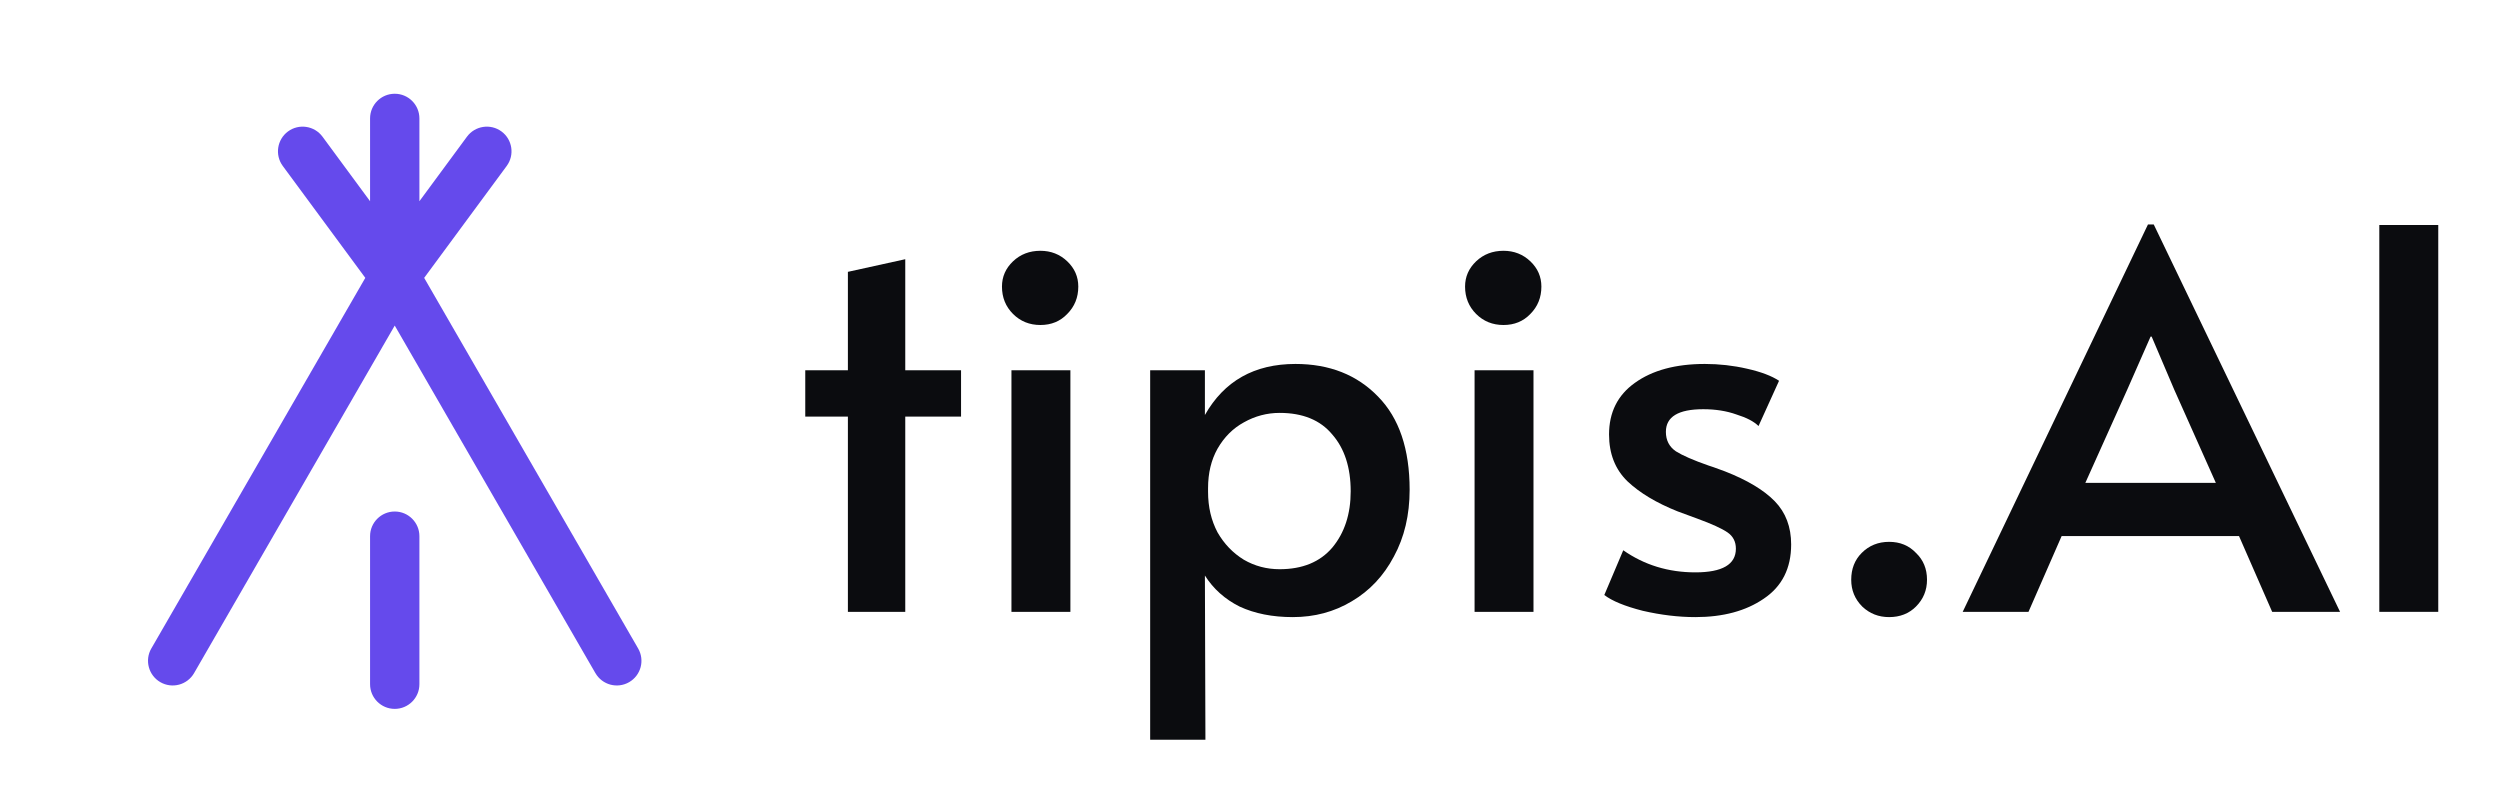
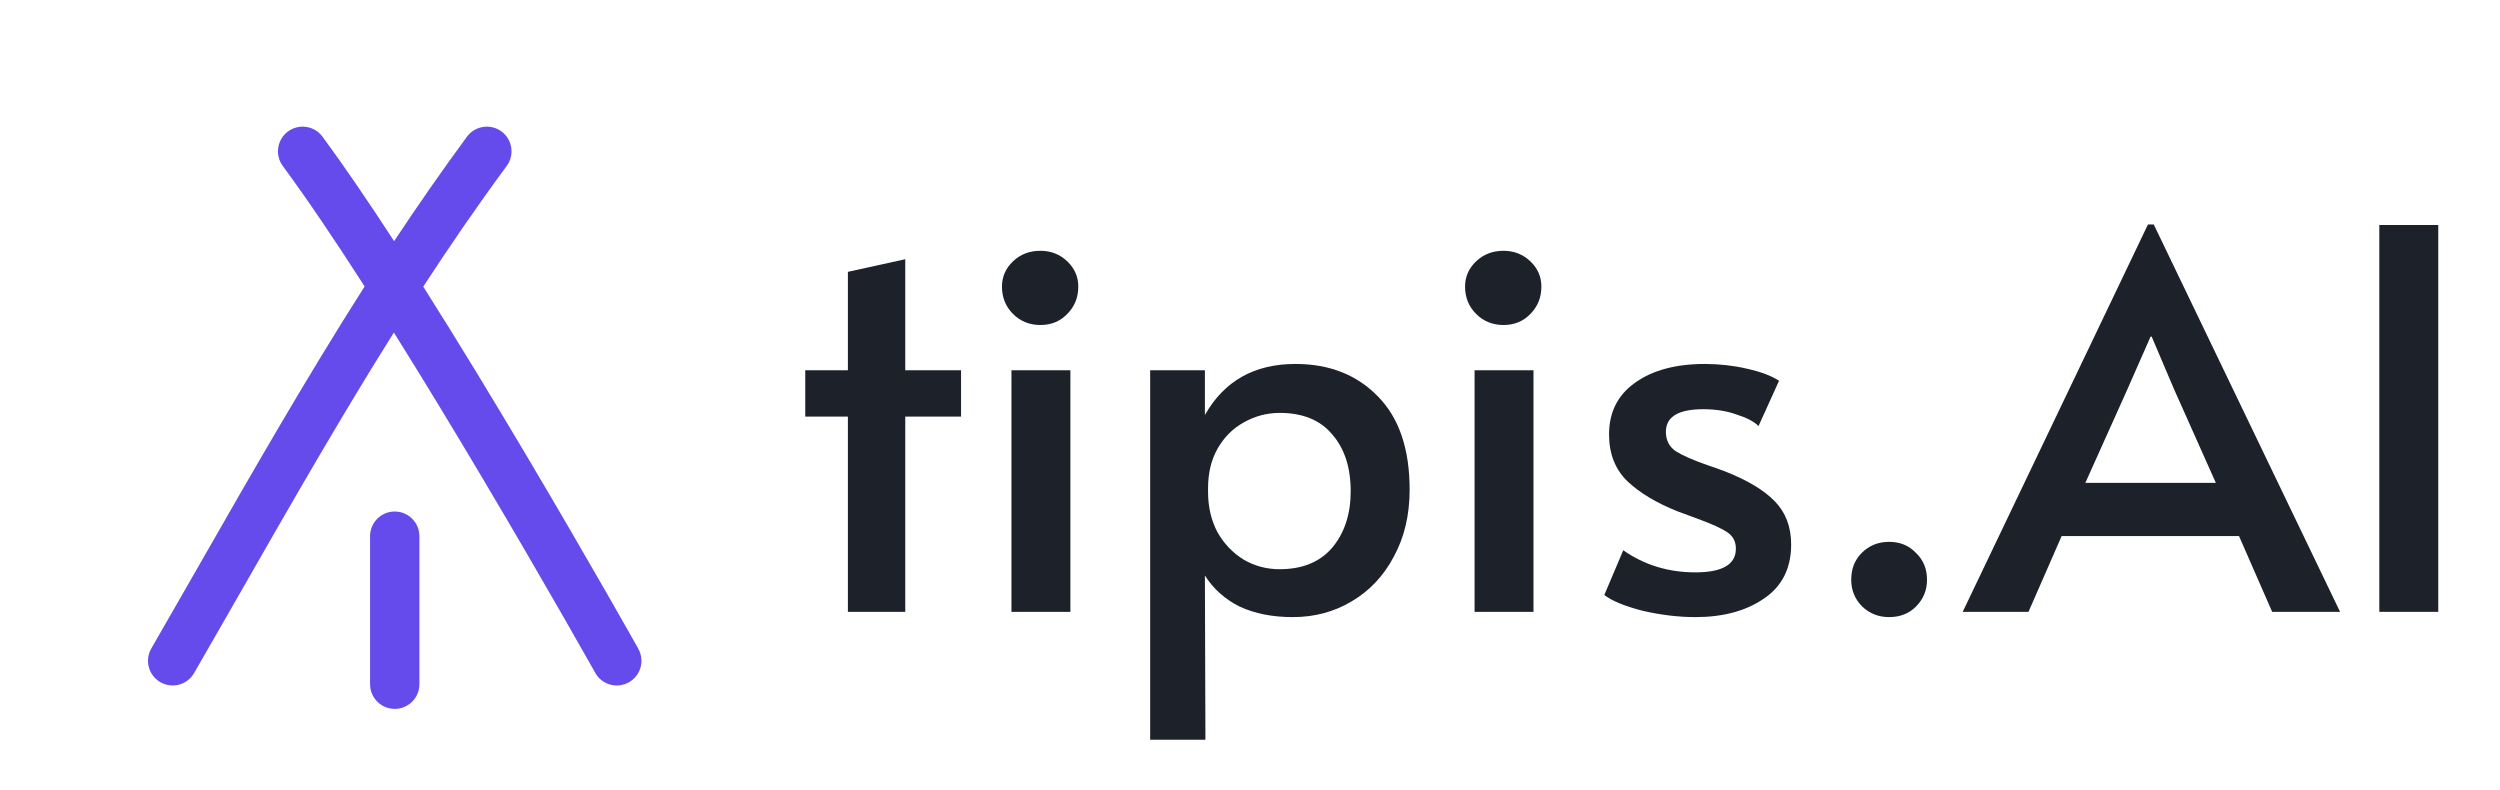
<svg xmlns="http://www.w3.org/2000/svg" width="76" height="24" viewBox="0 0 76 24" fill="none">
-   <path fill-rule="evenodd" clip-rule="evenodd" d="M12.75 3.6C12.75 3.186 12.414 2.85 12 2.85C11.586 2.85 11.25 3.186 11.25 3.6V6.117L9.804 4.155C9.558 3.822 9.088 3.751 8.755 3.996C8.422 4.242 8.351 4.712 8.596 5.045L11.105 8.447L11.105 8.448L11.097 8.462L11.089 8.476L11.08 8.49L11.072 8.504L11.064 8.519L11.055 8.534L11.046 8.549L11.038 8.564L11.029 8.579L11.02 8.595L11.011 8.611L11.001 8.627L10.992 8.643L10.982 8.659L10.973 8.676L10.963 8.693L10.954 8.71L10.944 8.727L10.934 8.744L10.924 8.762L10.913 8.779L10.903 8.797L10.893 8.815L10.882 8.833L10.871 8.852L10.861 8.87L10.85 8.889L10.839 8.908L10.828 8.927L10.817 8.947L10.806 8.966L10.794 8.986L10.783 9.005L10.771 9.025L10.76 9.045L10.748 9.066L10.736 9.086L10.724 9.107L10.712 9.128L10.7 9.149L10.688 9.17L10.676 9.191L10.663 9.212L10.651 9.234L10.638 9.256L10.626 9.278L10.613 9.3L10.6 9.322L10.587 9.344L10.574 9.367L10.561 9.39L10.548 9.412L10.534 9.435L10.521 9.459L10.508 9.482L10.494 9.505L10.48 9.529L10.467 9.553L10.453 9.576L10.439 9.6L10.425 9.625L10.411 9.649L10.397 9.673L10.383 9.698L10.369 9.723L10.354 9.747L10.34 9.772L10.325 9.797L10.311 9.823L10.296 9.848L10.281 9.874L10.267 9.899L10.252 9.925L10.237 9.951L10.222 9.977L10.207 10.003L10.191 10.029L10.176 10.056L10.161 10.082L10.146 10.109L10.13 10.136L10.115 10.163L10.099 10.19L10.083 10.217L10.068 10.244L10.052 10.271L10.036 10.299L10.02 10.326L10.004 10.354L9.988 10.382L9.972 10.41L9.956 10.438L9.939 10.466L9.923 10.494L9.907 10.523L9.89 10.551L9.874 10.58L9.857 10.608L9.841 10.637L9.824 10.666L9.807 10.695L9.79 10.724L9.774 10.753L9.757 10.783L9.74 10.812L9.723 10.841L9.706 10.871L9.689 10.901L9.671 10.93L9.654 10.96L9.637 10.99L9.62 11.02L9.602 11.05L9.585 11.081L9.567 11.111L9.55 11.141L9.532 11.172L9.514 11.202L9.497 11.233L9.479 11.264L9.461 11.294L9.443 11.325L9.426 11.356L9.408 11.387L9.39 11.418L9.372 11.449L9.354 11.481L9.336 11.512L9.317 11.543L9.299 11.575L9.281 11.606L9.263 11.638L9.245 11.67L9.226 11.701L9.208 11.733L9.189 11.765L9.171 11.797L9.152 11.829L9.134 11.861L9.115 11.893L9.097 11.925L9.078 11.958L9.06 11.99L9.041 12.022L9.022 12.055L9.003 12.087L8.985 12.12L8.966 12.152L8.947 12.185L8.928 12.218L8.909 12.25L8.89 12.283L8.871 12.316L8.852 12.349L8.833 12.382L8.814 12.415L8.795 12.448L8.776 12.481L8.757 12.514L8.738 12.547L8.719 12.58L8.7 12.614L8.68 12.647L8.661 12.68L8.642 12.713L8.623 12.747L8.603 12.78L8.584 12.814L8.565 12.847L8.545 12.881L8.526 12.914L8.507 12.948L8.487 12.981L8.468 13.015L8.448 13.049L8.429 13.082L8.41 13.116L8.39 13.15L8.371 13.183L8.351 13.217L8.332 13.251L8.312 13.285L8.293 13.318L8.273 13.352L8.254 13.386L8.234 13.42L8.214 13.454L8.195 13.488L8.175 13.521L8.156 13.555L8.136 13.589L8.117 13.623L8.097 13.657L8.077 13.691L8.058 13.725L8.038 13.759L8.019 13.793L7.999 13.827L7.979 13.861L7.96 13.895L7.94 13.929L7.921 13.963L7.901 13.997L7.881 14.031L7.862 14.065L7.842 14.098L7.823 14.132L7.803 14.166L7.784 14.2L7.764 14.234L7.744 14.268L7.725 14.302L7.705 14.336L7.686 14.37L7.666 14.403L7.647 14.437L7.627 14.471L7.608 14.505L7.588 14.539L7.569 14.572L7.549 14.606L7.53 14.64L7.51 14.673L7.491 14.707L7.471 14.741L7.452 14.774L7.433 14.808L7.413 14.841L7.394 14.875L7.375 14.908L7.355 14.942L7.336 14.975L7.317 15.009L7.298 15.042L7.278 15.075L7.259 15.108L7.24 15.142L7.221 15.175L7.202 15.208L7.182 15.241L7.163 15.274L7.144 15.307L7.125 15.34L7.106 15.373L7.087 15.406L7.068 15.439L7.049 15.472L7.03 15.505L7.011 15.537L6.993 15.57L6.974 15.603L6.955 15.635L6.936 15.668L6.917 15.7L6.899 15.733L6.88 15.765L6.861 15.797L6.843 15.829L6.824 15.862L6.806 15.894L6.787 15.926L6.769 15.958L6.75 15.99L6.732 16.021L6.714 16.053L6.695 16.085L6.677 16.117L6.659 16.148L6.641 16.18L6.622 16.211L6.604 16.243L6.586 16.274L6.568 16.305L6.55 16.336L6.532 16.367L6.514 16.398L6.497 16.429L6.479 16.46L6.461 16.491L6.443 16.521L6.426 16.552L6.408 16.583L6.39 16.613L6.373 16.643L6.356 16.674L6.338 16.704L6.321 16.734L6.303 16.764L6.286 16.794L6.269 16.823L6.252 16.853L6.235 16.883L6.218 16.912L6.201 16.942L6.184 16.971L6.167 17L6.15 17.029L6.133 17.058L6.117 17.087L6.1 17.116L6.083 17.145L6.067 17.174L6.05 17.202L6.034 17.231L6.018 17.259L6.001 17.287L5.985 17.315L5.969 17.343L5.953 17.371L5.937 17.399L5.921 17.427L5.905 17.454L5.889 17.482L5.873 17.509L5.858 17.536L5.842 17.563L5.826 17.59L5.811 17.617L5.795 17.644L5.78 17.67L5.765 17.697L5.75 17.723L5.734 17.749L5.719 17.775L5.704 17.801L5.689 17.827L5.675 17.853L5.66 17.878L5.645 17.904L5.631 17.929L5.616 17.954L5.602 17.98L5.587 18.004L5.573 18.029L5.559 18.054L5.544 18.078L5.53 18.103L5.516 18.127L5.503 18.151L5.489 18.175L5.475 18.199L5.461 18.222L5.448 18.246L5.434 18.269L5.421 18.293L5.408 18.316L5.394 18.338L5.381 18.361L5.368 18.384L5.355 18.406L5.342 18.429L5.329 18.451L5.317 18.473L5.304 18.495L5.292 18.516L5.279 18.538L5.267 18.559L5.255 18.58L5.242 18.602L5.23 18.622L5.218 18.643L5.207 18.664L5.195 18.684L5.183 18.704L5.171 18.724L5.16 18.744L5.149 18.764L5.137 18.784L5.126 18.803L5.115 18.822L5.104 18.841L5.093 18.86L5.082 18.879L5.072 18.897L5.061 18.916L5.051 18.934L5.04 18.952L5.03 18.969L5.02 18.987L5.01 19.004L5 19.022L4.99 19.039L4.98 19.055L4.971 19.072L4.961 19.089L4.952 19.105L4.942 19.121L4.933 19.137L4.924 19.153L4.915 19.168L4.906 19.184L4.898 19.199L4.889 19.214L4.88 19.229L4.872 19.243L4.864 19.257L4.856 19.272L4.848 19.285L4.84 19.299L4.832 19.313L4.824 19.326L4.816 19.339L4.809 19.352L4.802 19.365L4.794 19.378L4.787 19.39L4.78 19.402L4.773 19.414L4.767 19.425L4.76 19.437L4.754 19.448L4.747 19.459L4.741 19.47L4.735 19.481L4.729 19.491L4.723 19.501L4.717 19.511L4.712 19.521L4.706 19.53L4.701 19.54L4.696 19.549L4.691 19.557L4.686 19.566L4.681 19.574L4.676 19.582L4.671 19.59L4.667 19.598L4.663 19.605L4.659 19.613L4.655 19.62L4.651 19.627L4.647 19.633L4.643 19.639L4.64 19.645L4.636 19.651L4.633 19.657L4.63 19.662L4.627 19.667L4.624 19.672L4.622 19.676L4.619 19.681L4.617 19.685L4.615 19.689L4.613 19.692L4.611 19.696L4.609 19.699L4.607 19.702L4.606 19.704L4.604 19.706L4.603 19.709L4.602 19.71L4.601 19.712L4.6 19.713C4.393 20.072 4.516 20.531 4.875 20.738C5.234 20.945 5.692 20.822 5.9 20.463L5.9 20.462L5.901 20.46L5.902 20.459L5.903 20.456L5.905 20.454L5.906 20.452L5.908 20.449L5.91 20.446L5.912 20.442L5.914 20.439L5.916 20.435L5.918 20.431L5.921 20.426L5.923 20.422L5.926 20.417L5.929 20.412L5.932 20.407L5.935 20.401L5.939 20.395L5.942 20.389L5.946 20.383L5.95 20.377L5.954 20.37L5.958 20.363L5.962 20.355L5.966 20.348L5.971 20.34L5.975 20.332L5.98 20.324L5.985 20.316L5.99 20.307L5.995 20.299L6 20.29L6.005 20.28L6.011 20.271L6.016 20.261L6.022 20.251L6.028 20.241L6.034 20.231L6.04 20.22L6.046 20.209L6.053 20.198L6.059 20.187L6.066 20.175L6.072 20.164L6.079 20.152L6.086 20.14L6.093 20.128L6.101 20.115L6.108 20.102L6.115 20.089L6.123 20.076L6.131 20.063L6.139 20.049L6.147 20.035L6.155 20.022L6.163 20.007L6.171 19.993L6.179 19.979L6.188 19.964L6.197 19.949L6.205 19.934L6.214 19.918L6.223 19.903L6.232 19.887L6.241 19.871L6.251 19.855L6.26 19.839L6.27 19.822L6.279 19.805L6.289 19.789L6.299 19.772L6.309 19.754L6.319 19.737L6.329 19.719L6.339 19.702L6.35 19.684L6.36 19.666L6.371 19.647L6.381 19.629L6.392 19.61L6.403 19.591L6.414 19.572L6.425 19.553L6.436 19.534L6.448 19.514L6.459 19.494L6.471 19.474L6.482 19.454L6.494 19.434L6.506 19.414L6.517 19.393L6.529 19.372L6.541 19.352L6.554 19.33L6.566 19.309L6.578 19.288L6.591 19.266L6.603 19.245L6.616 19.223L6.628 19.201L6.641 19.179L6.654 19.156L6.667 19.134L6.68 19.111L6.693 19.088L6.707 19.066L6.72 19.043L6.733 19.019L6.747 18.996L6.76 18.972L6.774 18.949L6.788 18.925L6.802 18.901L6.815 18.877L6.829 18.853L6.844 18.828L6.858 18.804L6.872 18.779L6.886 18.754L6.901 18.73L6.915 18.704L6.93 18.679L6.944 18.654L6.959 18.628L6.974 18.603L6.989 18.577L7.003 18.551L7.018 18.525L7.034 18.499L7.049 18.473L7.064 18.447L7.079 18.42L7.094 18.394L7.11 18.367L7.125 18.34L7.141 18.313L7.157 18.286L7.172 18.259L7.188 18.232L7.204 18.204L7.22 18.177L7.236 18.149L7.252 18.121L7.268 18.093L7.284 18.065L7.3 18.037L7.317 18.009L7.333 17.981L7.349 17.952L7.366 17.924L7.382 17.895L7.399 17.866L7.416 17.837L7.432 17.808L7.449 17.779L7.466 17.75L7.483 17.721L7.5 17.692L7.517 17.662L7.534 17.633L7.551 17.603L7.568 17.573L7.585 17.544L7.602 17.514L7.62 17.484L7.637 17.454L7.655 17.424L7.672 17.393L7.69 17.363L7.707 17.333L7.725 17.302L7.742 17.271L7.76 17.241L7.778 17.21L7.796 17.179L7.813 17.148L7.831 17.117L7.849 17.086L7.867 17.055L7.885 17.024L7.903 16.993L7.921 16.961L7.94 16.93L7.958 16.898L7.976 16.867L7.994 16.835L8.013 16.803L8.031 16.771L8.049 16.74L8.068 16.708L8.086 16.676L8.105 16.644L8.123 16.612L8.142 16.579L8.161 16.547L8.179 16.515L8.198 16.483L8.217 16.45L8.235 16.418L8.254 16.385L8.273 16.353L8.292 16.32L8.31 16.287L8.329 16.255L8.348 16.222L8.367 16.189L8.386 16.156L8.405 16.123L8.424 16.09L8.443 16.057L8.462 16.024L8.481 15.991L8.501 15.958L8.52 15.925L8.539 15.892L8.558 15.858L8.577 15.825L8.597 15.792L8.616 15.759L8.635 15.725L8.654 15.692L8.674 15.658L8.693 15.625L8.712 15.591L8.732 15.558L8.751 15.524L8.771 15.491L8.79 15.457L8.809 15.423L8.829 15.39L8.848 15.356L8.868 15.322L8.887 15.289L8.907 15.255L8.926 15.221L8.946 15.187L8.965 15.153L8.985 15.12L9.004 15.086L9.024 15.052L9.043 15.018L9.063 14.984L9.083 14.95L9.102 14.916L9.122 14.882L9.141 14.848L9.161 14.815L9.18 14.781L9.2 14.747L9.22 14.713L9.239 14.679L9.259 14.645L9.278 14.611L9.298 14.577L9.318 14.543L9.337 14.509L9.357 14.475L9.376 14.441L9.396 14.407L9.416 14.373L9.435 14.339L9.455 14.305L9.474 14.271L9.494 14.238L9.513 14.204L9.533 14.17L9.553 14.136L9.572 14.102L9.592 14.068L9.611 14.035L9.631 14.001L9.65 13.967L9.67 13.933L9.689 13.9L9.709 13.866L9.728 13.832L9.747 13.799L9.767 13.765L9.786 13.731L9.806 13.698L9.825 13.664L9.844 13.631L9.864 13.597L9.883 13.564L9.902 13.53L9.922 13.497L9.941 13.463L9.96 13.43L9.979 13.397L9.999 13.364L10.018 13.33L10.037 13.297L10.056 13.264L10.075 13.231L10.094 13.198L10.113 13.165L10.132 13.132L10.151 13.099L10.17 13.066L10.189 13.033L10.208 13L10.227 12.968L10.246 12.935L10.265 12.902L10.284 12.87L10.303 12.837L10.321 12.805L10.34 12.772L10.359 12.74L10.377 12.708L10.396 12.675L10.415 12.643L10.433 12.611L10.451 12.579L10.47 12.547L10.488 12.515L10.507 12.483L10.525 12.451L10.543 12.42L10.562 12.388L10.58 12.356L10.598 12.325L10.617 12.293L10.635 12.262L10.653 12.231L10.671 12.199L10.689 12.168L10.707 12.137L10.725 12.106L10.742 12.075L10.76 12.044L10.778 12.014L10.796 11.983L10.813 11.952L10.831 11.922L10.849 11.891L10.866 11.861L10.884 11.831L10.901 11.8L10.918 11.77L10.936 11.74L10.953 11.71L10.97 11.68L10.988 11.651L11.005 11.621L11.022 11.591L11.039 11.562L11.056 11.533L11.073 11.503L11.089 11.474L11.106 11.445L11.123 11.416L11.14 11.387L11.156 11.358L11.173 11.33L11.189 11.301L11.206 11.273L11.222 11.244L11.239 11.216L11.255 11.188L11.271 11.16L11.287 11.132L11.303 11.104L11.319 11.076L11.335 11.049L11.351 11.021L11.367 10.994L11.382 10.967L11.398 10.94L11.414 10.913L11.429 10.886L11.445 10.859L11.46 10.832L11.475 10.806L11.491 10.779L11.506 10.753L11.521 10.727L11.536 10.701L11.551 10.675L11.566 10.649L11.581 10.624L11.595 10.598L11.61 10.573L11.624 10.547L11.639 10.522L11.653 10.497L11.668 10.473L11.682 10.448L11.696 10.423L11.71 10.399L11.724 10.375L11.738 10.35L11.752 10.326L11.766 10.303L11.78 10.279L11.793 10.255L11.807 10.232L11.82 10.209L11.834 10.185L11.847 10.162L11.86 10.14L11.873 10.117L11.886 10.094L11.899 10.072L11.912 10.05L11.925 10.028L11.937 10.006L11.95 9.984L11.962 9.962L11.975 9.941L11.987 9.92L11.999 9.899L12 9.897L12.009 9.913L12.02 9.931L12.03 9.95L12.041 9.969L12.052 9.987L12.063 10.006L12.074 10.025L12.085 10.045L12.096 10.064L12.108 10.083L12.119 10.103L12.13 10.123L12.142 10.142L12.153 10.162L12.165 10.182L12.176 10.203L12.188 10.223L12.2 10.243L12.212 10.264L12.223 10.284L12.235 10.305L12.248 10.326L12.259 10.347L12.272 10.368L12.284 10.389L12.296 10.41L12.309 10.431L12.321 10.453L12.333 10.475L12.346 10.496L12.358 10.518L12.371 10.54L12.384 10.562L12.397 10.584L12.409 10.606L12.422 10.629L12.435 10.651L12.448 10.674L12.461 10.696L12.474 10.719L12.488 10.742L12.501 10.764L12.514 10.788L12.527 10.811L12.541 10.834L12.554 10.857L12.568 10.881L12.581 10.904L12.595 10.928L12.609 10.951L12.622 10.975L12.636 10.999L12.65 11.023L12.664 11.047L12.678 11.071L12.692 11.095L12.706 11.12L12.72 11.144L12.734 11.169L12.748 11.193L12.763 11.218L12.777 11.243L12.791 11.268L12.806 11.293L12.82 11.318L12.835 11.343L12.849 11.368L12.864 11.393L12.878 11.418L12.893 11.444L12.908 11.469L12.922 11.495L12.937 11.521L12.952 11.546L12.967 11.572L12.982 11.598L12.997 11.624L13.012 11.65L13.027 11.676L13.042 11.703L13.058 11.729L13.073 11.755L13.088 11.782L13.103 11.808L13.119 11.835L13.134 11.861L13.149 11.888L13.165 11.915L13.181 11.942L13.196 11.969L13.212 11.996L13.227 12.023L13.243 12.05L13.259 12.077L13.274 12.104L13.29 12.132L13.306 12.159L13.322 12.187L13.338 12.214L13.354 12.242L13.37 12.269L13.386 12.297L13.402 12.325L13.418 12.353L13.434 12.38L13.45 12.409L13.466 12.437L13.482 12.465L13.499 12.493L13.515 12.521L13.531 12.549L13.547 12.577L13.564 12.606L13.58 12.634L13.597 12.663L13.613 12.691L13.63 12.72L13.646 12.748L13.663 12.777L13.679 12.806L13.696 12.834L13.713 12.863L13.729 12.892L13.746 12.921L13.762 12.95L13.779 12.979L13.796 13.008L13.813 13.037L13.83 13.066L13.847 13.095L13.863 13.124L13.88 13.154L13.897 13.183L13.914 13.213L13.931 13.242L13.948 13.271L13.965 13.301L13.982 13.33L13.999 13.36L14.016 13.389L14.033 13.419L14.05 13.449L14.068 13.478L14.085 13.508L14.102 13.538L14.119 13.568L14.136 13.597L14.154 13.627L14.171 13.657L14.188 13.687L14.205 13.717L14.223 13.747L14.24 13.777L14.257 13.807L14.275 13.837L14.292 13.867L14.309 13.897L14.327 13.928L14.344 13.958L14.362 13.988L14.379 14.018L14.397 14.048L14.414 14.079L14.432 14.109L14.449 14.139L14.467 14.17L14.484 14.2L14.502 14.23L14.519 14.261L14.537 14.291L14.555 14.322L14.572 14.352L14.59 14.383L14.607 14.413L14.625 14.444L14.643 14.474L14.66 14.505L14.678 14.535L14.695 14.566L14.713 14.596L14.731 14.627L14.748 14.657L14.766 14.688L14.784 14.719L14.801 14.749L14.819 14.78L14.837 14.81L14.854 14.841L14.872 14.872L14.89 14.902L14.908 14.933L14.925 14.964L14.943 14.995L14.961 15.025L14.978 15.056L14.996 15.086L15.014 15.117L15.031 15.148L15.049 15.179L15.067 15.209L15.085 15.24L15.102 15.271L15.12 15.301L15.138 15.332L15.155 15.363L15.173 15.393L15.191 15.424L15.209 15.455L15.226 15.485L15.244 15.516L15.262 15.547L15.28 15.577L15.297 15.608L15.315 15.639L15.332 15.669L15.35 15.7L15.368 15.73L15.386 15.761L15.403 15.791L15.421 15.822L15.438 15.853L15.456 15.883L15.474 15.914L15.491 15.944L15.509 15.975L15.527 16.005L15.544 16.036L15.562 16.066L15.579 16.096L15.597 16.127L15.614 16.157L15.632 16.188L15.649 16.218L15.667 16.248L15.684 16.279L15.702 16.309L15.719 16.339L15.737 16.369L15.754 16.399L15.772 16.43L15.789 16.46L15.806 16.49L15.824 16.52L15.841 16.55L15.858 16.58L15.876 16.61L15.893 16.64L15.91 16.67L15.928 16.7L15.945 16.73L15.962 16.76L15.979 16.79L15.997 16.819L16.014 16.849L16.031 16.879L16.048 16.909L16.065 16.938L16.082 16.968L16.099 16.997L16.116 17.027L16.134 17.056L16.151 17.086L16.168 17.115L16.184 17.145L16.201 17.174L16.218 17.203L16.235 17.233L16.252 17.262L16.269 17.291L16.286 17.32L16.302 17.349L16.319 17.378L16.336 17.407L16.353 17.436L16.369 17.465L16.386 17.494L16.403 17.523L16.419 17.552L16.436 17.58L16.453 17.609L16.469 17.638L16.485 17.666L16.502 17.695L16.518 17.723L16.535 17.752L16.551 17.78L16.567 17.808L16.584 17.836L16.6 17.865L16.616 17.893L16.633 17.921L16.649 17.949L16.665 17.977L16.681 18.005L16.697 18.032L16.713 18.06L16.729 18.088L16.745 18.116L16.761 18.143L16.777 18.171L16.793 18.198L16.808 18.226L16.824 18.253L16.84 18.28L16.856 18.307L16.871 18.335L16.887 18.362L16.903 18.389L16.918 18.416L16.934 18.442L16.949 18.469L16.965 18.496L16.98 18.523L16.995 18.549L17.011 18.576L17.026 18.602L17.041 18.628L17.056 18.655L17.071 18.681L17.087 18.707L17.102 18.733L17.117 18.759L17.131 18.785L17.146 18.811L17.161 18.837L17.176 18.862L17.191 18.888L17.206 18.914L17.22 18.939L17.235 18.964L17.25 18.99L17.264 19.015L17.279 19.04L17.293 19.065L17.308 19.09L17.322 19.115L17.336 19.14L17.35 19.164L17.365 19.189L17.379 19.213L17.393 19.238L17.407 19.262L17.421 19.286L17.435 19.311L17.449 19.334L17.462 19.358L17.476 19.382L17.49 19.406L17.504 19.43L17.517 19.453L17.531 19.477L17.544 19.5L17.558 19.524L17.571 19.547L17.585 19.57L17.598 19.593L17.611 19.616L17.624 19.639L17.637 19.662L17.651 19.684L17.663 19.707L17.677 19.729L17.689 19.751L17.702 19.774L17.715 19.796L17.728 19.818L17.74 19.84L17.753 19.861L17.765 19.883L17.778 19.905L17.79 19.926L17.803 19.948L17.815 19.969L17.827 19.99L17.839 20.011L17.851 20.032L17.863 20.053L17.875 20.073L17.887 20.094L17.899 20.115L17.911 20.135L17.922 20.155L17.934 20.175L17.946 20.195L17.957 20.215L17.969 20.235L17.98 20.255L17.991 20.274L18.003 20.294L18.014 20.313L18.025 20.332L18.036 20.352L18.047 20.37L18.058 20.389L18.069 20.408L18.079 20.427L18.09 20.445L18.101 20.463C18.308 20.822 18.766 20.945 19.125 20.738C19.484 20.531 19.607 20.072 19.399 19.713L19.389 19.695L19.378 19.677L19.367 19.658L19.357 19.639L19.346 19.62L19.335 19.602L19.324 19.582L19.313 19.563L19.302 19.544L19.29 19.524L19.279 19.505L19.268 19.485L19.256 19.465L19.245 19.445L19.233 19.425L19.222 19.405L19.21 19.385L19.198 19.365L19.186 19.344L19.174 19.323L19.162 19.303L19.15 19.282L19.138 19.261L19.126 19.24L19.114 19.219L19.102 19.198L19.089 19.176L19.077 19.155L19.064 19.133L19.052 19.111L19.039 19.09L19.027 19.068L19.014 19.046L19.001 19.024L18.988 19.001L18.976 18.979L18.963 18.957L18.95 18.934L18.936 18.912L18.923 18.889L18.91 18.866L18.897 18.843L18.884 18.82L18.87 18.797L18.857 18.774L18.843 18.75L18.83 18.727L18.816 18.703L18.803 18.68L18.789 18.656L18.775 18.632L18.762 18.608L18.748 18.584L18.734 18.561L18.72 18.536L18.706 18.512L18.692 18.488L18.678 18.463L18.664 18.439L18.649 18.414L18.635 18.39L18.621 18.365L18.607 18.34L18.592 18.315L18.578 18.29L18.563 18.265L18.549 18.24L18.534 18.214L18.519 18.189L18.505 18.164L18.49 18.138L18.475 18.112L18.46 18.087L18.445 18.061L18.431 18.035L18.416 18.009L18.401 17.983L18.386 17.957L18.37 17.931L18.355 17.905L18.34 17.878L18.325 17.852L18.31 17.826L18.294 17.799L18.279 17.773L18.264 17.746L18.248 17.719L18.233 17.692L18.217 17.666L18.202 17.639L18.186 17.612L18.17 17.585L18.155 17.557L18.139 17.53L18.123 17.503L18.108 17.476L18.092 17.448L18.076 17.421L18.06 17.393L18.044 17.366L18.028 17.338L18.012 17.31L17.996 17.282L17.98 17.255L17.964 17.227L17.948 17.199L17.931 17.171L17.915 17.143L17.899 17.115L17.883 17.086L17.866 17.058L17.85 17.03L17.834 17.002L17.817 16.973L17.801 16.945L17.785 16.916L17.768 16.888L17.752 16.859L17.735 16.83L17.718 16.802L17.702 16.773L17.685 16.744L17.669 16.715L17.652 16.686L17.635 16.657L17.618 16.628L17.602 16.599L17.585 16.57L17.568 16.541L17.551 16.512L17.534 16.483L17.517 16.453L17.5 16.424L17.483 16.395L17.466 16.365L17.45 16.336L17.433 16.306L17.416 16.277L17.398 16.247L17.381 16.218L17.364 16.188L17.347 16.159L17.33 16.129L17.313 16.099L17.296 16.069L17.278 16.04L17.261 16.01L17.244 15.98L17.227 15.95L17.209 15.92L17.192 15.89L17.175 15.86L17.157 15.83L17.14 15.8L17.123 15.77L17.105 15.74L17.088 15.71L17.071 15.68L17.053 15.649L17.036 15.619L17.018 15.589L17.001 15.559L16.983 15.528L16.966 15.498L16.948 15.468L16.931 15.438L16.913 15.407L16.896 15.377L16.878 15.346L16.861 15.316L16.843 15.286L16.826 15.255L16.808 15.225L16.79 15.194L16.773 15.164L16.755 15.133L16.738 15.103L16.72 15.072L16.702 15.041L16.684 15.011L16.667 14.98L16.649 14.95L16.631 14.919L16.614 14.889L16.596 14.858L16.578 14.827L16.561 14.797L16.543 14.766L16.525 14.735L16.508 14.705L16.49 14.674L16.472 14.643L16.455 14.613L16.437 14.582L16.419 14.551L16.401 14.521L16.384 14.49L16.366 14.459L16.348 14.429L16.331 14.398L16.313 14.367L16.295 14.336L16.277 14.306L16.26 14.275L16.242 14.245L16.224 14.214L16.207 14.183L16.189 14.152L16.171 14.122L16.154 14.091L16.136 14.06L16.118 14.03L16.1 13.999L16.083 13.969L16.065 13.938L16.047 13.907L16.03 13.877L16.012 13.846L15.994 13.816L15.977 13.785L15.959 13.755L15.941 13.724L15.924 13.694L15.906 13.663L15.889 13.633L15.871 13.602L15.854 13.572L15.836 13.541L15.818 13.511L15.801 13.48L15.783 13.45L15.766 13.42L15.748 13.389L15.731 13.359L15.713 13.329L15.696 13.298L15.678 13.268L15.661 13.238L15.643 13.208L15.626 13.178L15.609 13.147L15.591 13.117L15.574 13.087L15.556 13.057L15.539 13.027L15.522 12.997L15.505 12.967L15.487 12.937L15.47 12.907L15.453 12.877L15.435 12.847L15.418 12.818L15.401 12.788L15.384 12.758L15.367 12.728L15.35 12.699L15.332 12.669L15.315 12.639L15.298 12.61L15.281 12.58L15.264 12.551L15.247 12.521L15.23 12.492L15.213 12.463L15.196 12.433L15.179 12.404L15.162 12.374L15.146 12.345L15.129 12.316L15.112 12.287L15.095 12.258L15.078 12.229L15.062 12.2L15.045 12.171L15.028 12.142L15.011 12.113L14.995 12.084L14.978 12.056L14.962 12.027L14.945 11.998L14.929 11.97L14.912 11.941L14.896 11.913L14.879 11.884L14.863 11.856L14.847 11.827L14.83 11.799L14.814 11.771L14.798 11.743L14.781 11.715L14.765 11.687L14.749 11.659L14.733 11.63L14.717 11.603L14.701 11.575L14.685 11.547L14.669 11.519L14.653 11.492L14.637 11.464L14.621 11.437L14.605 11.409L14.589 11.382L14.573 11.354L14.558 11.327L14.542 11.3L14.526 11.273L14.511 11.246L14.495 11.219L14.479 11.192L14.464 11.165L14.448 11.138L14.433 11.111L14.418 11.085L14.402 11.058L14.387 11.032L14.372 11.005L14.357 10.979L14.341 10.953L14.326 10.926L14.311 10.9L14.296 10.874L14.281 10.848L14.266 10.822L14.251 10.796L14.236 10.771L14.222 10.745L14.207 10.719L14.192 10.694L14.177 10.668L14.163 10.643L14.148 10.618L14.134 10.593L14.119 10.568L14.105 10.543L14.09 10.518L14.076 10.493L14.062 10.468L14.047 10.443L14.033 10.419L14.019 10.394L14.005 10.37L13.991 10.345L13.977 10.321L13.963 10.297L13.949 10.273L13.935 10.249L13.921 10.225L13.908 10.201L13.894 10.178L13.88 10.154L13.867 10.131L13.853 10.107L13.84 10.084L13.826 10.061L13.813 10.038L13.8 10.014L13.787 9.992L13.773 9.969L13.76 9.946L13.747 9.923L13.734 9.901L13.721 9.879L13.708 9.856L13.696 9.834L13.683 9.812L13.67 9.79L13.658 9.768L13.645 9.746L13.632 9.725L13.62 9.703L13.607 9.681L13.595 9.66L13.583 9.639L13.571 9.618L13.559 9.597L13.546 9.576L13.534 9.555L13.523 9.534L13.511 9.514L13.499 9.493L13.487 9.473L13.475 9.452L13.464 9.432L13.452 9.412L13.441 9.392L13.429 9.373L13.418 9.353L13.407 9.333L13.395 9.314L13.384 9.295L13.373 9.275L13.362 9.256L13.351 9.237L13.34 9.219L13.329 9.2L13.319 9.181L13.308 9.163L13.297 9.144L13.287 9.126L13.277 9.108L13.266 9.09L13.256 9.072L13.246 9.055L13.236 9.037L13.225 9.02L13.215 9.002L13.206 8.985L13.196 8.968L13.186 8.951L13.176 8.934L13.166 8.918L13.157 8.901L13.148 8.885L13.138 8.868L13.129 8.852L13.12 8.836L13.11 8.82L13.101 8.805L13.092 8.789L13.083 8.774L13.075 8.758L13.066 8.743L13.057 8.728L13.048 8.713L13.04 8.698L13.031 8.684L13.023 8.669L13.015 8.655L13.007 8.641L12.998 8.627L12.991 8.613L12.983 8.599L12.975 8.585L12.967 8.572L12.959 8.559L12.952 8.545L12.944 8.532L12.937 8.52L12.929 8.507L12.922 8.494L12.915 8.482L12.908 8.47L12.901 8.457L12.895 8.447L15.404 5.045C15.649 4.712 15.579 4.242 15.245 3.996C14.912 3.751 14.442 3.822 14.196 4.155L12.75 6.117V3.6ZM12 15.55C12.414 15.55 12.75 15.886 12.75 16.3V20.8C12.75 21.214 12.414 21.55 12 21.55C11.586 21.55 11.25 21.214 11.25 20.8V16.3C11.25 15.886 11.586 15.55 12 15.55Z" fill="#654AEC" />
-   <path d="M72.331 6.84H74.123V18.6H72.331V6.84Z" fill="#0B0C0F" />
-   <path d="M65.474 6.824L71.138 18.6H69.074L68.066 16.296H62.674L61.666 18.6H59.666L65.298 6.824H65.474ZM64.674 11.832L63.394 14.68H67.362L66.098 11.848L65.41 10.232H65.378L64.674 11.832Z" fill="#0B0C0F" />
-   <path d="M57.429 18.76C57.109 18.76 56.837 18.653 56.613 18.44C56.389 18.216 56.277 17.944 56.277 17.624C56.277 17.293 56.384 17.021 56.597 16.808C56.821 16.584 57.099 16.472 57.429 16.472C57.76 16.472 58.032 16.584 58.245 16.808C58.469 17.021 58.581 17.293 58.581 17.624C58.581 17.944 58.469 18.216 58.245 18.44C58.032 18.653 57.76 18.76 57.429 18.76Z" fill="#0B0C0F" />
-   <path d="M51.539 18.76C51.027 18.76 50.494 18.696 49.939 18.568C49.395 18.429 49.006 18.269 48.771 18.088L49.347 16.728C49.987 17.176 50.718 17.4 51.539 17.4C52.36 17.4 52.771 17.16 52.771 16.68C52.771 16.467 52.686 16.301 52.515 16.184C52.344 16.067 52.04 15.928 51.603 15.768L50.995 15.544C50.355 15.288 49.848 14.984 49.475 14.632C49.102 14.269 48.915 13.795 48.915 13.208C48.915 12.536 49.176 12.013 49.699 11.64C50.232 11.256 50.942 11.064 51.827 11.064C52.264 11.064 52.691 11.112 53.107 11.208C53.534 11.304 53.859 11.427 54.083 11.576L53.459 12.952C53.32 12.813 53.096 12.696 52.787 12.6C52.488 12.493 52.152 12.44 51.779 12.44C51.022 12.44 50.643 12.669 50.643 13.128C50.643 13.384 50.744 13.581 50.947 13.72C51.15 13.848 51.48 13.992 51.939 14.152C51.982 14.163 52.147 14.221 52.435 14.328C53.118 14.595 53.624 14.899 53.955 15.24C54.286 15.581 54.451 16.019 54.451 16.552C54.451 17.277 54.174 17.827 53.619 18.2C53.075 18.573 52.382 18.76 51.539 18.76Z" fill="#0B0C0F" />
-   <path d="M44.827 11.256H46.618V18.6H44.827V11.256ZM45.706 9.88C45.376 9.88 45.099 9.768 44.874 9.544C44.651 9.32 44.538 9.043 44.538 8.712C44.538 8.413 44.651 8.157 44.874 7.944C45.099 7.731 45.376 7.624 45.706 7.624C46.026 7.624 46.298 7.731 46.523 7.944C46.746 8.157 46.858 8.413 46.858 8.712C46.858 9.043 46.746 9.32 46.523 9.544C46.309 9.768 46.037 9.88 45.706 9.88Z" fill="#0B0C0F" />
-   <path d="M34.965 11.256H36.629V12.616C37.215 11.581 38.133 11.064 39.381 11.064C40.416 11.064 41.253 11.395 41.893 12.056C42.533 12.707 42.853 13.651 42.853 14.888C42.853 15.656 42.693 16.333 42.373 16.92C42.063 17.507 41.637 17.96 41.093 18.28C40.559 18.6 39.962 18.76 39.301 18.76C38.682 18.76 38.144 18.653 37.685 18.44C37.237 18.216 36.885 17.901 36.629 17.496L36.645 22.488H34.965V11.256ZM38.901 17.304C39.594 17.304 40.127 17.085 40.501 16.648C40.874 16.2 41.061 15.629 41.061 14.936C41.061 14.211 40.874 13.635 40.501 13.208C40.138 12.771 39.605 12.552 38.901 12.552C38.517 12.552 38.154 12.648 37.813 12.84C37.482 13.021 37.215 13.288 37.013 13.64C36.821 13.981 36.725 14.381 36.725 14.84V14.952C36.725 15.411 36.821 15.821 37.013 16.184C37.215 16.536 37.482 16.813 37.813 17.016C38.144 17.208 38.506 17.304 38.901 17.304Z" fill="#0B0C0F" />
-   <path d="M30.748 11.256H32.54V18.6H30.748V11.256ZM31.628 9.88C31.298 9.88 31.02 9.768 30.796 9.544C30.572 9.32 30.46 9.043 30.46 8.712C30.46 8.413 30.572 8.157 30.796 7.944C31.02 7.731 31.298 7.624 31.628 7.624C31.948 7.624 32.22 7.731 32.444 7.944C32.668 8.157 32.78 8.413 32.78 8.712C32.78 9.043 32.668 9.32 32.444 9.544C32.231 9.768 31.959 9.88 31.628 9.88Z" fill="#0B0C0F" />
-   <path d="M25.776 12.664H24.48V11.256H25.776V8.264L27.52 7.88V11.256H29.216V12.664H27.52V18.6H25.776V12.664Z" fill="#0B0C0F" />
+   <path fill-rule="evenodd" clip-rule="evenodd" d="M7.323 17.983L7.323 17.983L7.323 17.984C6.851 18.808 6.378 19.635 5.9 20.463C5.692 20.822 5.234 20.945 4.875 20.738C4.516 20.531 4.393 20.072 4.6 19.713C5.073 18.895 5.542 18.075 6.011 17.255L6.011 17.255C7.654 14.383 9.299 11.509 11.085 8.708C10.203 7.335 9.348 6.064 8.596 5.045C8.351 4.712 8.422 4.242 8.755 3.996C9.088 3.751 9.558 3.822 9.804 4.155C10.471 5.06 11.213 6.151 11.981 7.331C12.692 6.258 13.428 5.198 14.196 4.155C14.442 3.822 14.912 3.751 15.245 3.996C15.579 4.242 15.649 4.712 15.404 5.045C14.518 6.246 13.678 7.47 12.867 8.713C13.935 10.4 15.014 12.181 15.977 13.802C16.947 15.436 17.803 16.915 18.418 17.986C18.724 18.521 18.971 18.955 19.141 19.255C19.226 19.405 19.291 19.521 19.336 19.6L19.387 19.691L19.4 19.714L19.403 19.72L19.404 19.721L19.404 19.722C19.404 19.722 19.404 19.722 18.864 20.024L19.404 19.722C19.607 20.083 19.478 20.54 19.117 20.743C18.755 20.945 18.298 20.817 18.096 20.455L18.743 20.092L18.096 20.455L18.096 20.455L18.095 20.453L18.092 20.448L18.079 20.425L18.029 20.337C17.985 20.258 17.92 20.143 17.835 19.994C17.667 19.696 17.422 19.265 17.116 18.732C16.505 17.666 15.652 16.193 14.687 14.568C13.838 13.138 12.905 11.595 11.974 10.109C10.359 12.678 8.849 15.316 7.323 17.983L7.323 17.983ZM12.75 16.3C12.75 15.886 12.414 15.55 12 15.55C11.586 15.55 11.25 15.886 11.25 16.3V20.8C11.25 21.214 11.586 21.55 12 21.55C12.414 21.55 12.75 21.214 12.75 20.8V16.3Z" fill="#654AEC" />
+   <path d="M72.331 6.84H74.123V18.6H72.331V6.84Z" fill="#1D2129" />
+   <path d="M65.474 6.824L71.138 18.6H69.074L68.066 16.296H62.674L61.666 18.6H59.666L65.298 6.824H65.474ZM64.674 11.832L63.394 14.68H67.362L66.098 11.848L65.41 10.232H65.378L64.674 11.832Z" fill="#1D2129" />
+   <path d="M57.429 18.76C57.109 18.76 56.837 18.653 56.613 18.44C56.389 18.216 56.277 17.944 56.277 17.624C56.277 17.293 56.384 17.021 56.597 16.808C56.821 16.584 57.099 16.472 57.429 16.472C57.76 16.472 58.032 16.584 58.245 16.808C58.469 17.021 58.581 17.293 58.581 17.624C58.581 17.944 58.469 18.216 58.245 18.44C58.032 18.653 57.76 18.76 57.429 18.76Z" fill="#1D2129" />
+   <path d="M51.539 18.76C51.027 18.76 50.494 18.696 49.939 18.568C49.395 18.429 49.006 18.269 48.771 18.088L49.347 16.728C49.987 17.176 50.718 17.4 51.539 17.4C52.36 17.4 52.771 17.16 52.771 16.68C52.771 16.467 52.686 16.301 52.515 16.184C52.344 16.067 52.04 15.928 51.603 15.768L50.995 15.544C50.355 15.288 49.848 14.984 49.475 14.632C49.102 14.269 48.915 13.795 48.915 13.208C48.915 12.536 49.176 12.013 49.699 11.64C50.232 11.256 50.942 11.064 51.827 11.064C52.264 11.064 52.691 11.112 53.107 11.208C53.534 11.304 53.859 11.427 54.083 11.576L53.459 12.952C53.32 12.813 53.096 12.696 52.787 12.6C52.488 12.493 52.152 12.44 51.779 12.44C51.022 12.44 50.643 12.669 50.643 13.128C50.643 13.384 50.744 13.581 50.947 13.72C51.15 13.848 51.48 13.992 51.939 14.152C51.982 14.163 52.147 14.221 52.435 14.328C53.118 14.595 53.624 14.899 53.955 15.24C54.286 15.581 54.451 16.019 54.451 16.552C54.451 17.277 54.174 17.827 53.619 18.2C53.075 18.573 52.382 18.76 51.539 18.76Z" fill="#1D2129" />
+   <path d="M44.827 11.256H46.618V18.6H44.827V11.256ZM45.706 9.88C45.376 9.88 45.099 9.768 44.874 9.544C44.651 9.32 44.538 9.043 44.538 8.712C44.538 8.413 44.651 8.157 44.874 7.944C45.099 7.731 45.376 7.624 45.706 7.624C46.026 7.624 46.298 7.731 46.523 7.944C46.746 8.157 46.858 8.413 46.858 8.712C46.858 9.043 46.746 9.32 46.523 9.544C46.309 9.768 46.037 9.88 45.706 9.88Z" fill="#1D2129" />
+   <path d="M34.965 11.256H36.629V12.616C37.215 11.581 38.133 11.064 39.381 11.064C40.416 11.064 41.253 11.395 41.893 12.056C42.533 12.707 42.853 13.651 42.853 14.888C42.853 15.656 42.693 16.333 42.373 16.92C42.063 17.507 41.637 17.96 41.093 18.28C40.559 18.6 39.962 18.76 39.301 18.76C38.682 18.76 38.144 18.653 37.685 18.44C37.237 18.216 36.885 17.901 36.629 17.496L36.645 22.488H34.965V11.256ZM38.901 17.304C39.594 17.304 40.127 17.085 40.501 16.648C40.874 16.2 41.061 15.629 41.061 14.936C41.061 14.211 40.874 13.635 40.501 13.208C40.138 12.771 39.605 12.552 38.901 12.552C38.517 12.552 38.154 12.648 37.813 12.84C37.482 13.021 37.215 13.288 37.013 13.64C36.821 13.981 36.725 14.381 36.725 14.84V14.952C36.725 15.411 36.821 15.821 37.013 16.184C37.215 16.536 37.482 16.813 37.813 17.016C38.144 17.208 38.506 17.304 38.901 17.304Z" fill="#1D2129" />
+   <path d="M30.748 11.256H32.54V18.6H30.748V11.256ZM31.628 9.88C31.298 9.88 31.02 9.768 30.796 9.544C30.572 9.32 30.46 9.043 30.46 8.712C30.46 8.413 30.572 8.157 30.796 7.944C31.02 7.731 31.298 7.624 31.628 7.624C31.948 7.624 32.22 7.731 32.444 7.944C32.668 8.157 32.78 8.413 32.78 8.712C32.78 9.043 32.668 9.32 32.444 9.544C32.231 9.768 31.959 9.88 31.628 9.88Z" fill="#1D2129" />
+   <path d="M25.776 12.664H24.48V11.256H25.776V8.264L27.52 7.88V11.256H29.216V12.664H27.52V18.6H25.776V12.664Z" fill="#1D2129" />
</svg>
